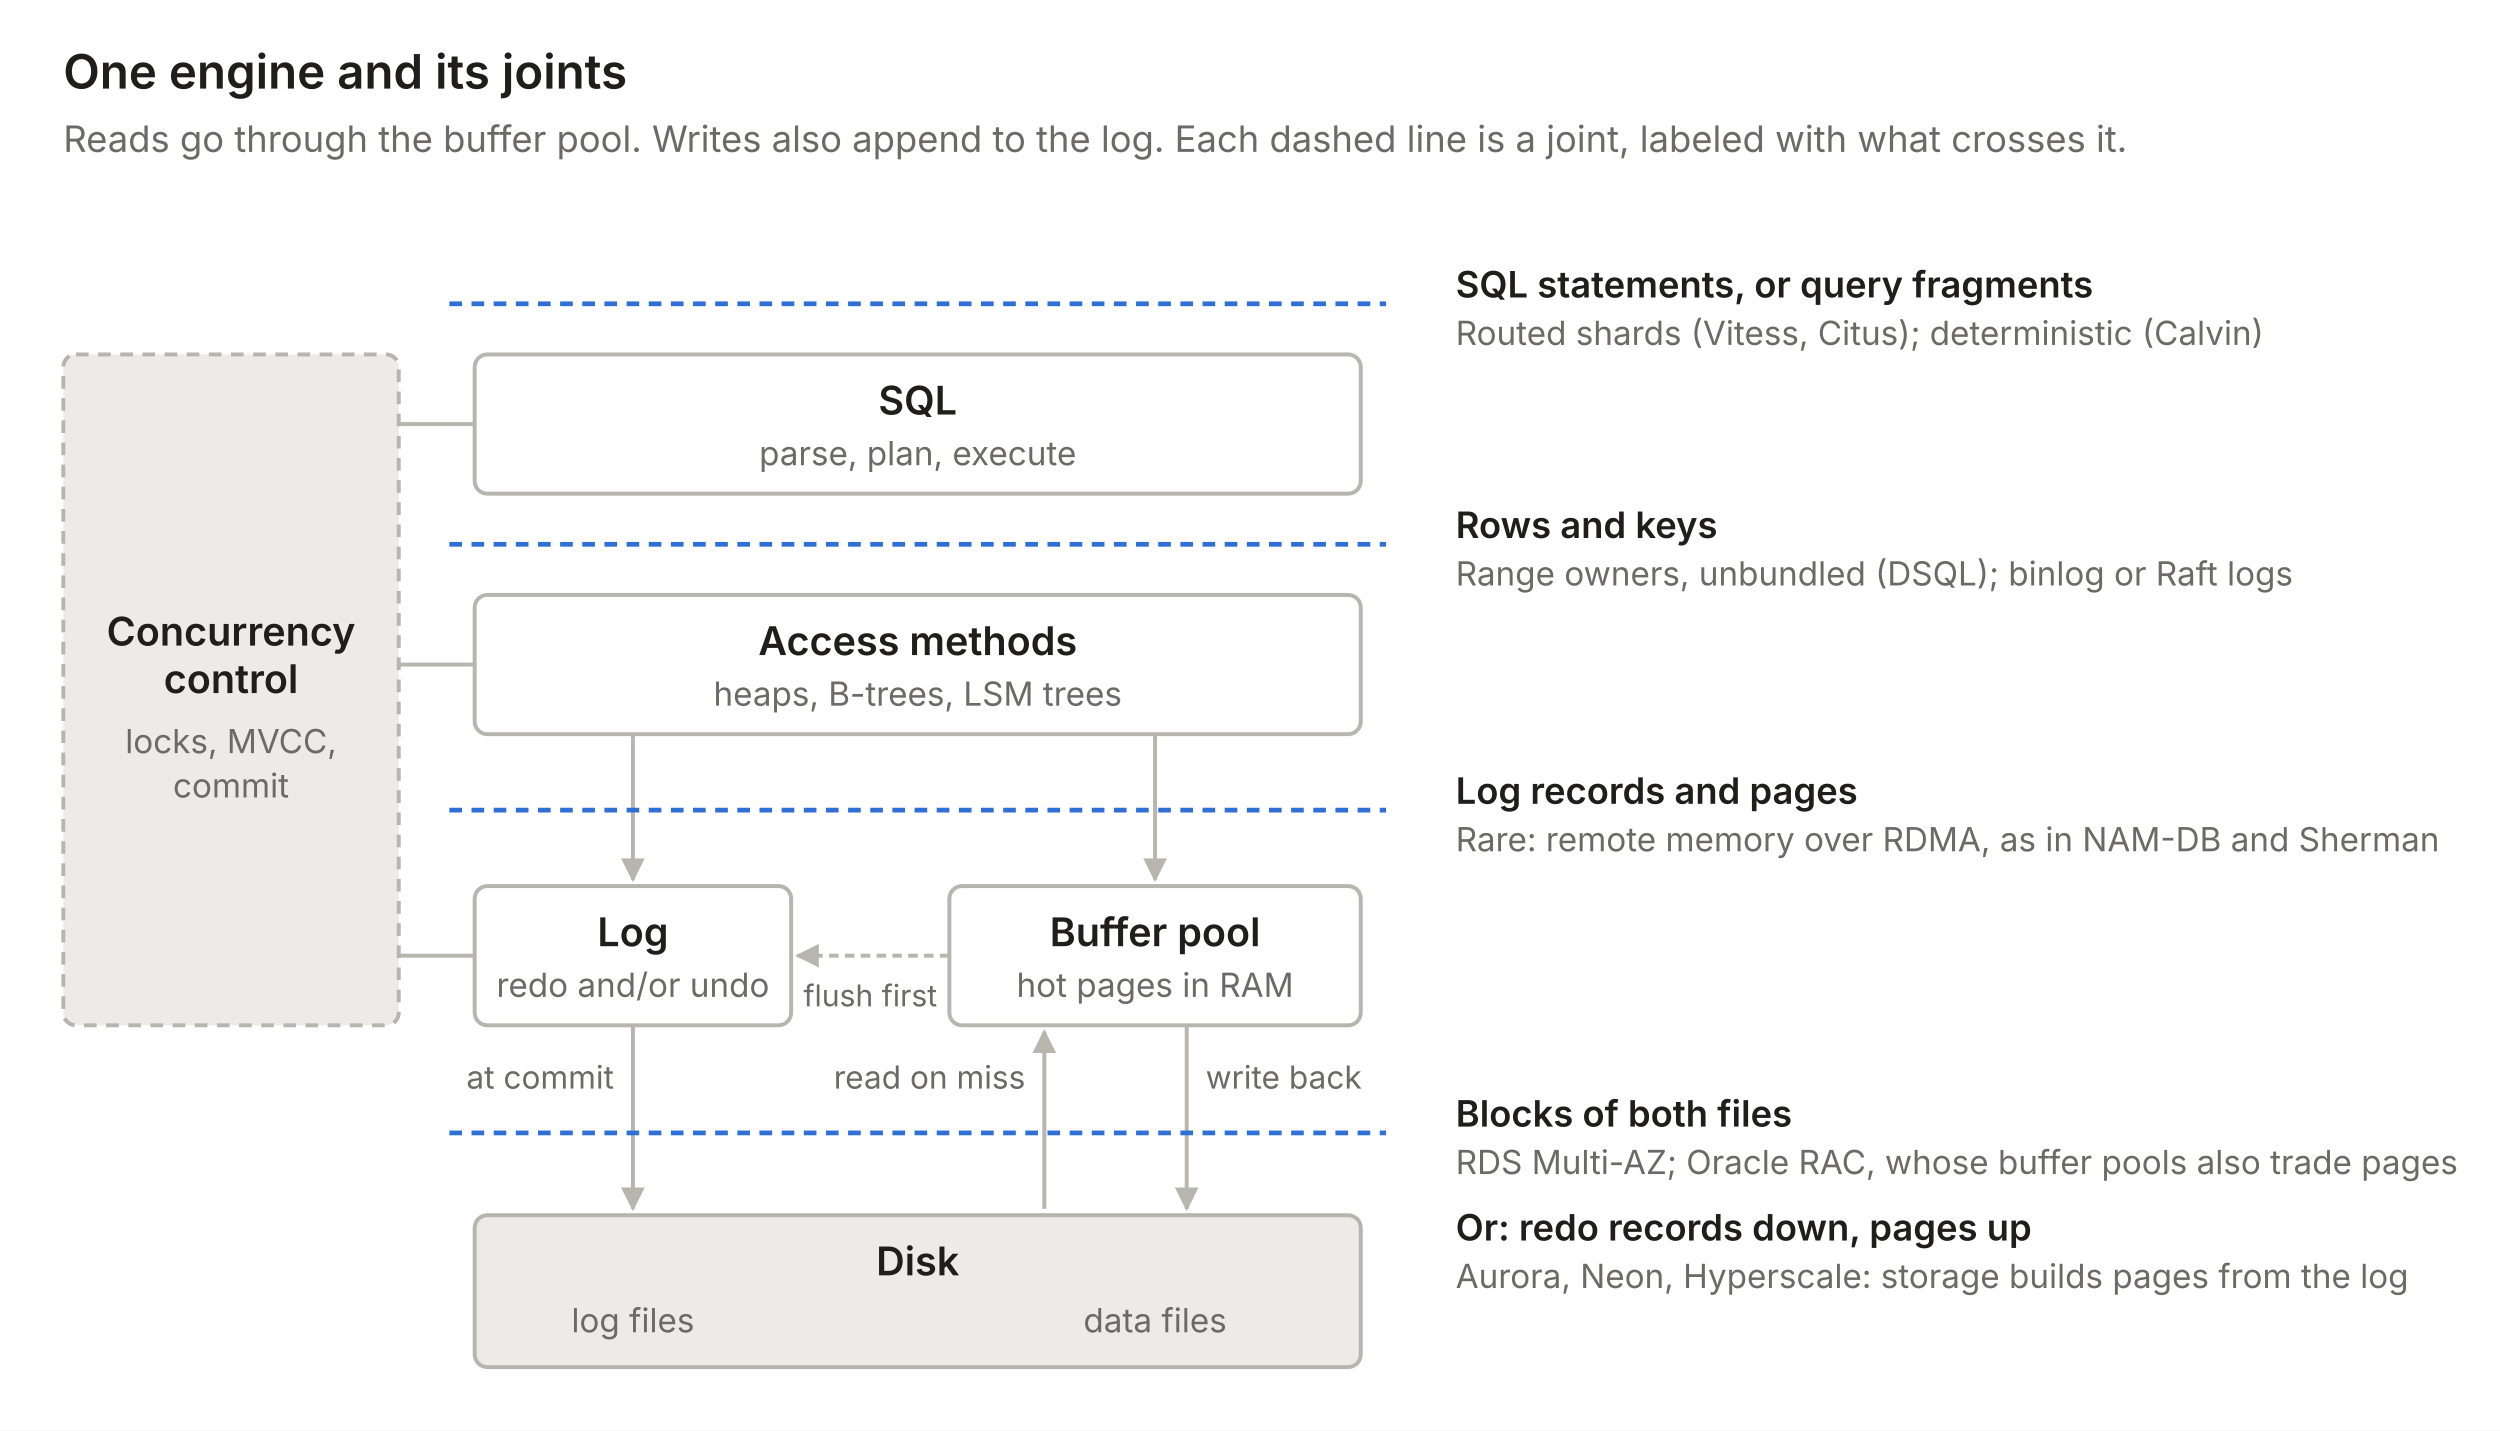
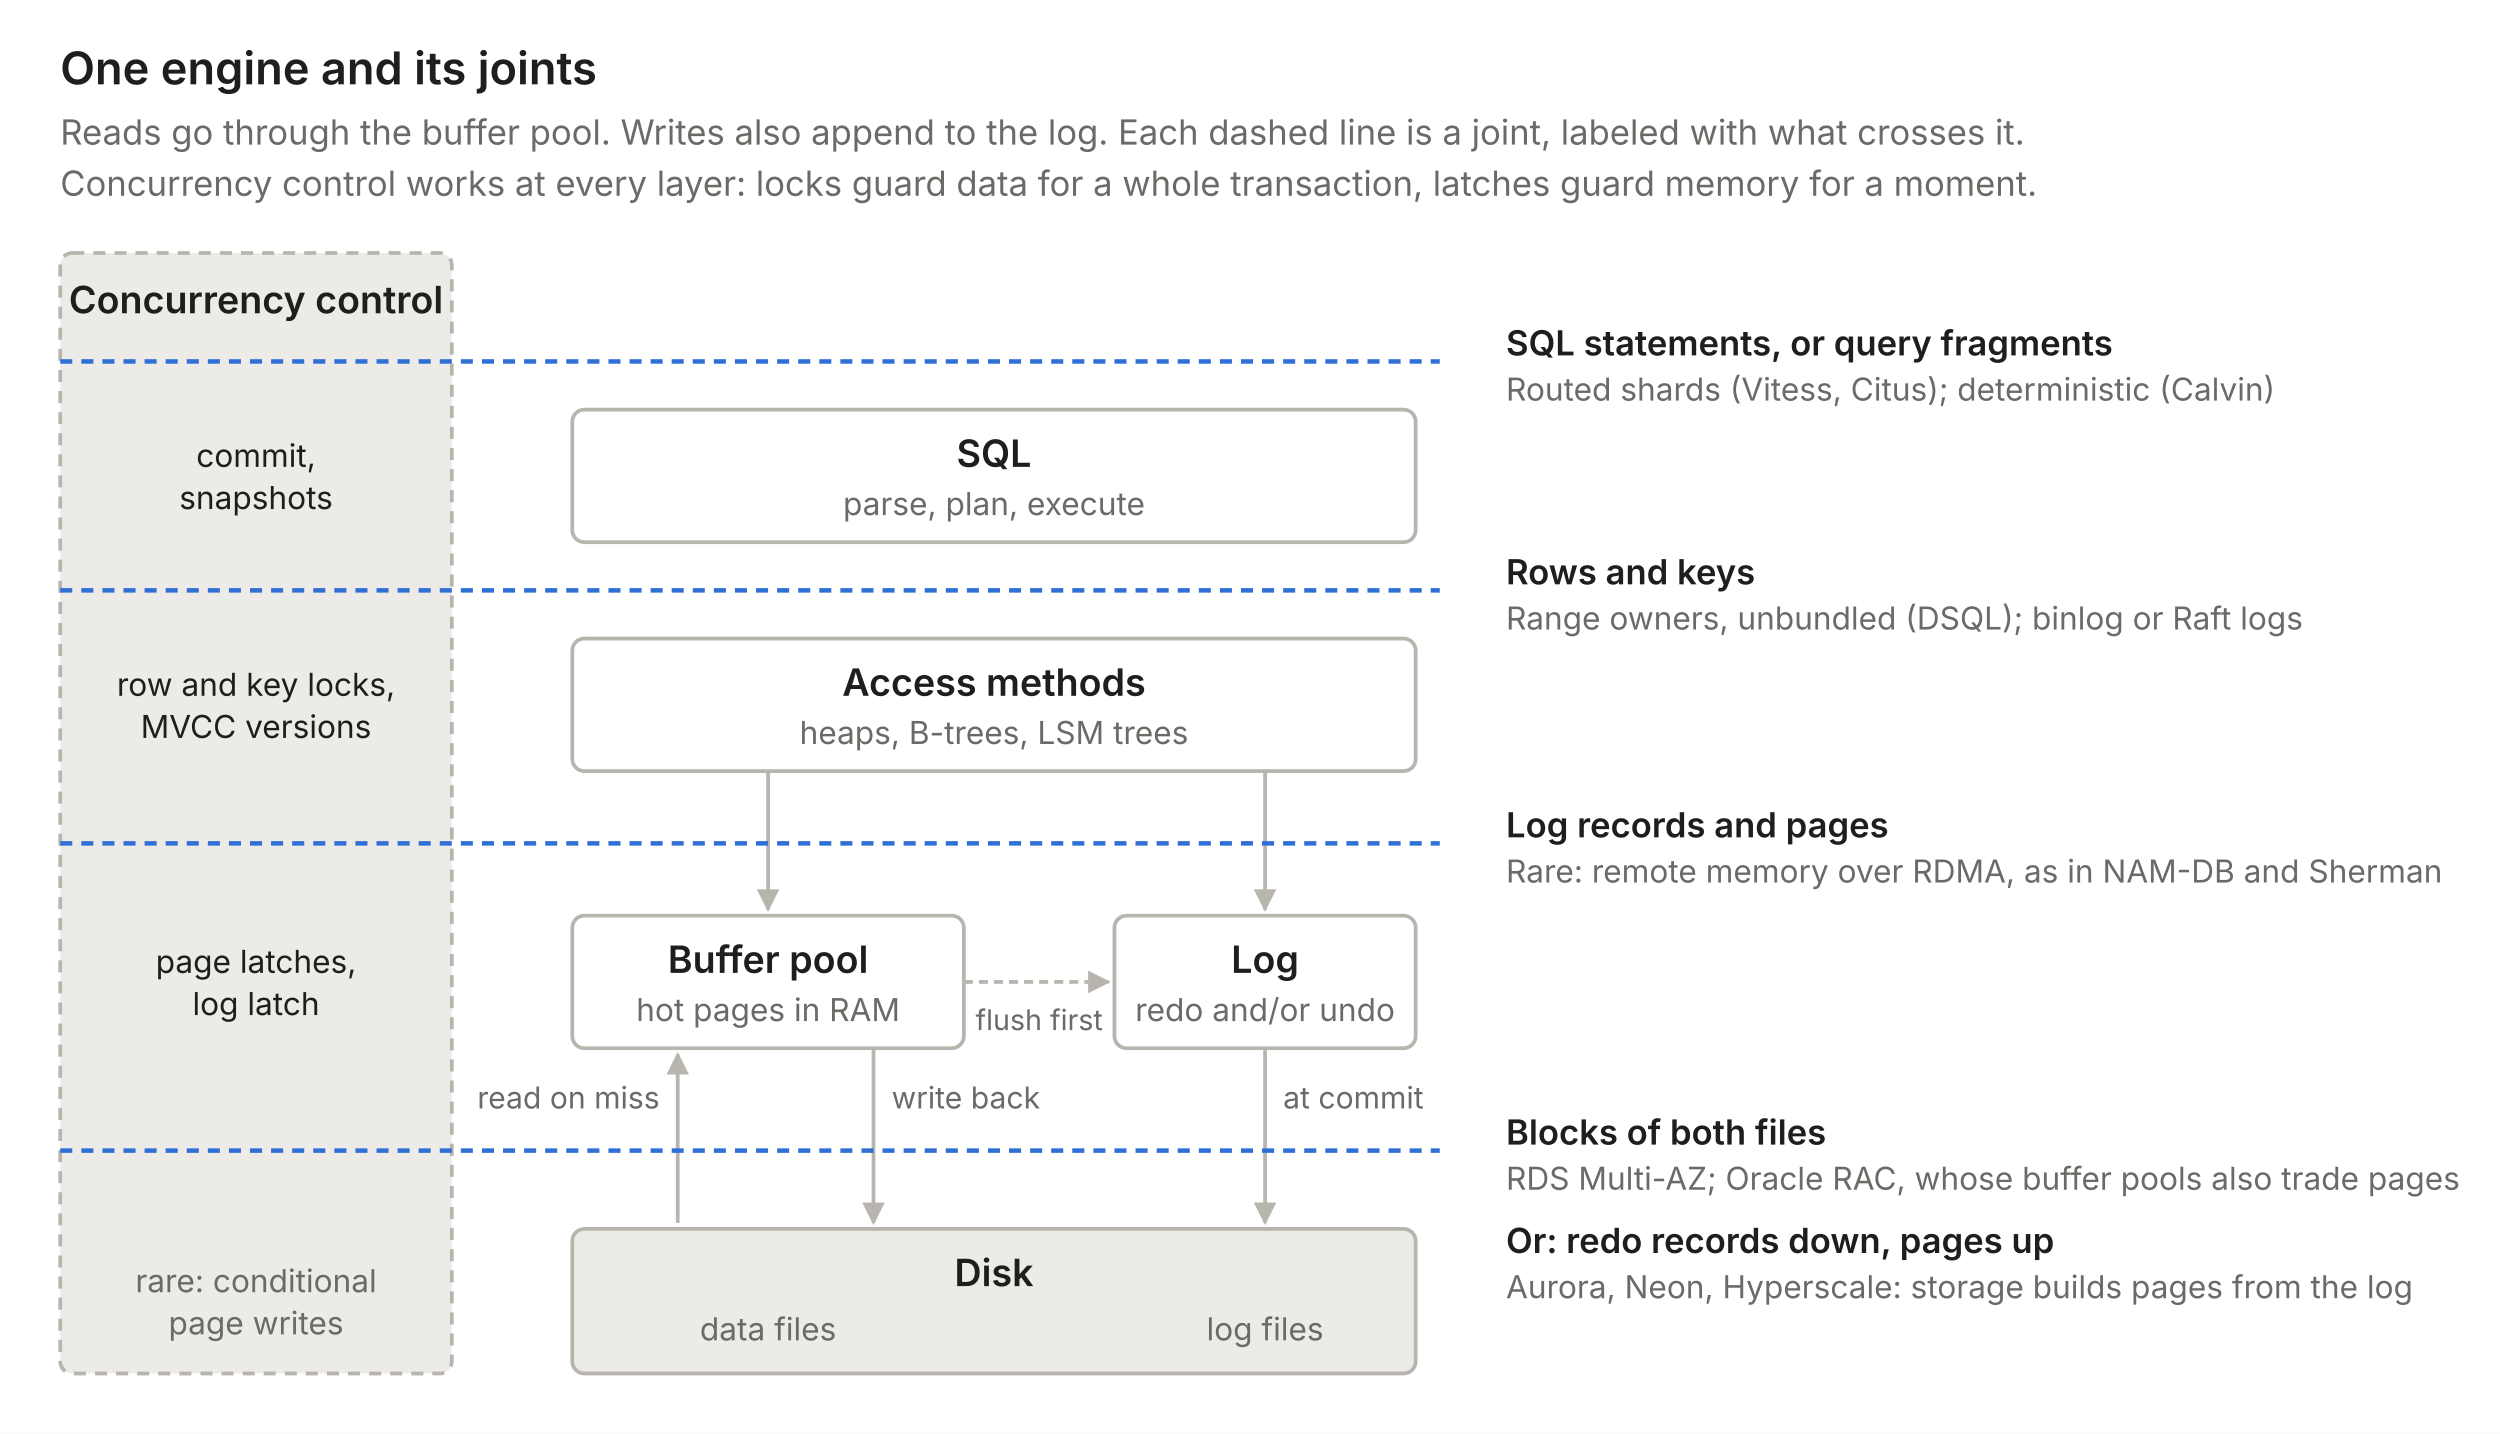
- <svg xmlns="http://www.w3.org/2000/svg" width="790" height="452" font-family="Inter, 'Helvetica Neue', Arial, sans-serif" viewBox="0 0 790 452" role="img" aria-label="A database engine: SQL over access methods, which feed two side-by-side paths to disk: the log, holding redo and/or undo records, is flushed to log files at commit, and the buffer pool reads and writes data files. Concurrency control sits beside them and touches SQL, the access methods, and the log. Dashed lines mark the joints and what crosses each." font-size="13">
+ <svg xmlns="http://www.w3.org/2000/svg" width="830" height="476" font-family="Inter, 'Helvetica Neue', Arial, sans-serif" viewBox="0 0 830 476" role="img" aria-label="A database engine: SQL over access methods, which feed two side-by-side paths to disk: the buffer pool reads and writes data files, and the log, holding redo and/or undo records, is flushed to log files at commit. Concurrency control runs beside the stack, and the joints cut it into the same rows: commit and snapshots at SQL, row and key locks and MVCC versions at the access methods, page latches and the log latch at the buffer pool and log, and, rarely, conditional page writes at the disk. Dashed lines mark the joints and what crosses each." font-size="13">
  <rect width="100%" height="100%" fill="#ffffff" />
  <defs>
    <marker id="es-arrow" viewBox="0 0 10 10" refX="9" refY="5" markerWidth="6" markerHeight="6" orient="auto-start-reverse">
      <path d="M0 0L10 5L0 10z" fill="#b8b5ae" />
    </marker>
  </defs>
  <text x="20" y="28" text-anchor="start" font-size="15" font-weight="600" fill="#1f1e1d">One engine and its joints</text>
  <text x="20" y="48" text-anchor="start" font-size="11.5" font-weight="400" fill="#6b6a66">Reads go through the buffer pool. Writes also append to the log. Each dashed line is a joint, labeled with what crosses it.</text>
-   <rect x="150" y="112" width="280" height="44" rx="4" fill="#ffffff" stroke="#b8b5ae" stroke-width="1.25" />
-   <text x="290.0" y="131" text-anchor="middle" font-size="12.5" font-weight="600" fill="#1f1e1d">SQL</text>
-   <text x="290.0" y="147" text-anchor="middle" font-size="10.5" font-weight="400" fill="#6b6a66">parse, plan, execute</text>
-   <rect x="150" y="188" width="280" height="44" rx="4" fill="#ffffff" stroke="#b8b5ae" stroke-width="1.25" />
-   <text x="290.0" y="207" text-anchor="middle" font-size="12.5" font-weight="600" fill="#1f1e1d">Access methods</text>
-   <text x="290.0" y="223" text-anchor="middle" font-size="10.5" font-weight="400" fill="#6b6a66">heaps, B-trees, LSM trees</text>
-   <rect x="150" y="280" width="100" height="44" rx="4" fill="#ffffff" stroke="#b8b5ae" stroke-width="1.25" />
-   <text x="200.0" y="299" text-anchor="middle" font-size="12.5" font-weight="600" fill="#1f1e1d">Log</text>
-   <text x="200.0" y="315" text-anchor="middle" font-size="10.5" font-weight="400" fill="#6b6a66">redo and/or undo</text>
-   <rect x="300" y="280" width="130" height="44" rx="4" fill="#ffffff" stroke="#b8b5ae" stroke-width="1.25" />
-   <text x="365.0" y="299" text-anchor="middle" font-size="12.5" font-weight="600" fill="#1f1e1d">Buffer pool</text>
-   <text x="365.0" y="315" text-anchor="middle" font-size="10.5" font-weight="400" fill="#6b6a66">hot pages in RAM</text>
-   <rect x="150" y="384" width="280" height="48" rx="4" fill="#ecebe7" stroke="#b8b5ae" stroke-width="1.25" />
-   <text x="290" y="403" text-anchor="middle" font-size="12.5" font-weight="600" fill="#1f1e1d">Disk</text>
-   <text x="200" y="421" text-anchor="middle" font-size="10.5" font-weight="400" fill="#6b6a66">log files</text>
-   <text x="365" y="421" text-anchor="middle" font-size="10.5" font-weight="400" fill="#6b6a66">data files</text>
-   <line x1="200" y1="232" x2="200" y2="278" stroke="#b8b5ae" stroke-width="1.25" marker-end="url(#es-arrow)" />
-   <line x1="365" y1="232" x2="365" y2="278" stroke="#b8b5ae" stroke-width="1.25" marker-end="url(#es-arrow)" />
-   <line x1="300" y1="302" x2="252" y2="302" stroke="#b8b5ae" stroke-width="1.25" marker-end="url(#es-arrow)" stroke-dasharray="3 2" />
-   <text x="275" y="318" text-anchor="middle" font-size="9.5" font-weight="400" fill="#6b6a66">flush first</text>
-   <line x1="200" y1="324" x2="200" y2="382" stroke="#b8b5ae" stroke-width="1.25" marker-end="url(#es-arrow)" />
-   <text x="194" y="344" text-anchor="end" font-size="10" font-weight="400" fill="#6b6a66">at commit</text>
-   <line x1="330" y1="382" x2="330" y2="326" stroke="#b8b5ae" stroke-width="1.25" marker-end="url(#es-arrow)" />
-   <text x="324" y="344" text-anchor="end" font-size="10" font-weight="400" fill="#6b6a66">read on miss</text>
-   <line x1="375" y1="324" x2="375" y2="382" stroke="#b8b5ae" stroke-width="1.25" marker-end="url(#es-arrow)" />
-   <text x="381" y="344" text-anchor="start" font-size="10" font-weight="400" fill="#6b6a66">write back</text>
-   <rect x="20" y="112" width="106" height="212" rx="4" fill="#ecebe7" stroke="#b8b5ae" stroke-width="1.25" stroke-dasharray="4 3" />
-   <text x="73" y="204" text-anchor="middle" font-size="12.5" font-weight="600" fill="#1f1e1d">Concurrency</text>
-   <text x="73" y="219" text-anchor="middle" font-size="12.5" font-weight="600" fill="#1f1e1d">control</text>
-   <text x="73" y="238" text-anchor="middle" font-size="10.5" font-weight="400" fill="#6b6a66">locks, MVCC,</text>
-   <text x="73" y="252" text-anchor="middle" font-size="10.5" font-weight="400" fill="#6b6a66">commit</text>
-   <line x1="126" y1="134" x2="150" y2="134" stroke="#b8b5ae" stroke-width="1.25" />
-   <line x1="126" y1="210" x2="150" y2="210" stroke="#b8b5ae" stroke-width="1.25" />
-   <line x1="126" y1="302" x2="150" y2="302" stroke="#b8b5ae" stroke-width="1.25" />
-   <line x1="142" y1="96" x2="438" y2="96" stroke="#2f6fd6" stroke-width="1.5" stroke-dasharray="4 3" />
-   <text x="460" y="94" text-anchor="start" font-size="11.5" font-weight="600" fill="#1f1e1d">SQL statements, or query fragments</text>
-   <text x="460" y="109" text-anchor="start" font-size="10.5" font-weight="400" fill="#6b6a66">Routed shards (Vitess, Citus); deterministic (Calvin)</text>
-   <line x1="142" y1="172" x2="438" y2="172" stroke="#2f6fd6" stroke-width="1.5" stroke-dasharray="4 3" />
-   <text x="460" y="170" text-anchor="start" font-size="11.5" font-weight="600" fill="#1f1e1d">Rows and keys</text>
-   <text x="460" y="185" text-anchor="start" font-size="10.5" font-weight="400" fill="#6b6a66">Range owners, unbundled (DSQL); binlog or Raft logs</text>
-   <line x1="142" y1="256" x2="438" y2="256" stroke="#2f6fd6" stroke-width="1.5" stroke-dasharray="4 3" />
-   <text x="460" y="254" text-anchor="start" font-size="11.5" font-weight="600" fill="#1f1e1d">Log records and pages</text>
-   <text x="460" y="269" text-anchor="start" font-size="10.5" font-weight="400" fill="#6b6a66">Rare: remote memory over RDMA, as in NAM-DB and Sherman</text>
-   <line x1="142" y1="358" x2="438" y2="358" stroke="#2f6fd6" stroke-width="1.5" stroke-dasharray="4 3" />
-   <text x="460" y="356" text-anchor="start" font-size="11.5" font-weight="600" fill="#1f1e1d">Blocks of both files</text>
-   <text x="460" y="371" text-anchor="start" font-size="10.5" font-weight="400" fill="#6b6a66">RDS Multi-AZ; Oracle RAC, whose buffer pools also trade pages</text>
-   <text x="460" y="392" text-anchor="start" font-size="11.5" font-weight="600" fill="#1f1e1d">Or: redo records down, pages up</text>
-   <text x="460" y="407" text-anchor="start" font-size="10.5" font-weight="400" fill="#6b6a66">Aurora, Neon, Hyperscale: storage builds pages from the log</text>
+   <text x="20" y="65" text-anchor="start" font-size="11.5" font-weight="400" fill="#6b6a66">Concurrency control works at every layer: locks guard data for a whole transaction, latches guard memory for a moment.</text>
+   <rect x="20" y="84" width="130" height="372" rx="4" fill="#ecebe7" stroke="#b8b5ae" stroke-width="1.25" stroke-dasharray="4 3" />
+   <text x="85" y="104" text-anchor="middle" font-size="12.5" font-weight="600" fill="#1f1e1d">Concurrency control</text>
+   <text x="85" y="155" text-anchor="middle" font-size="10.5" font-weight="400" fill="#1f1e1d">commit,</text>
+   <text x="85" y="169" text-anchor="middle" font-size="10.5" font-weight="400" fill="#1f1e1d">snapshots</text>
+   <text x="85" y="231" text-anchor="middle" font-size="10.5" font-weight="400" fill="#1f1e1d">row and key locks,</text>
+   <text x="85" y="245" text-anchor="middle" font-size="10.5" font-weight="400" fill="#1f1e1d">MVCC versions</text>
+   <text x="85" y="323" text-anchor="middle" font-size="10.5" font-weight="400" fill="#1f1e1d">page latches,</text>
+   <text x="85" y="337" text-anchor="middle" font-size="10.5" font-weight="400" fill="#1f1e1d">log latch</text>
+   <text x="85" y="429" text-anchor="middle" font-size="10.5" font-weight="400" fill="#6b6a66">rare: conditional</text>
+   <text x="85" y="443" text-anchor="middle" font-size="10.5" font-weight="400" fill="#6b6a66">page writes</text>
+   <rect x="190" y="136" width="280" height="44" rx="4" fill="#ffffff" stroke="#b8b5ae" stroke-width="1.25" />
+   <text x="330" y="155" text-anchor="middle" font-size="12.5" font-weight="600" fill="#1f1e1d">SQL</text>
+   <text x="330" y="171" text-anchor="middle" font-size="10.5" font-weight="400" fill="#6b6a66">parse, plan, execute</text>
+   <rect x="190" y="212" width="280" height="44" rx="4" fill="#ffffff" stroke="#b8b5ae" stroke-width="1.25" />
+   <text x="330" y="231" text-anchor="middle" font-size="12.5" font-weight="600" fill="#1f1e1d">Access methods</text>
+   <text x="330" y="247" text-anchor="middle" font-size="10.5" font-weight="400" fill="#6b6a66">heaps, B-trees, LSM trees</text>
+   <rect x="190" y="304" width="130" height="44" rx="4" fill="#ffffff" stroke="#b8b5ae" stroke-width="1.25" />
+   <text x="255" y="323" text-anchor="middle" font-size="12.5" font-weight="600" fill="#1f1e1d">Buffer pool</text>
+   <text x="255" y="339" text-anchor="middle" font-size="10.5" font-weight="400" fill="#6b6a66">hot pages in RAM</text>
+   <rect x="370" y="304" width="100" height="44" rx="4" fill="#ffffff" stroke="#b8b5ae" stroke-width="1.25" />
+   <text x="420" y="323" text-anchor="middle" font-size="12.5" font-weight="600" fill="#1f1e1d">Log</text>
+   <text x="420" y="339" text-anchor="middle" font-size="10.5" font-weight="400" fill="#6b6a66">redo and/or undo</text>
+   <rect x="190" y="408" width="280" height="48" rx="4" fill="#ecebe7" stroke="#b8b5ae" stroke-width="1.25" />
+   <text x="330" y="427" text-anchor="middle" font-size="12.5" font-weight="600" fill="#1f1e1d">Disk</text>
+   <text x="255" y="445" text-anchor="middle" font-size="10.5" font-weight="400" fill="#6b6a66">data files</text>
+   <text x="420" y="445" text-anchor="middle" font-size="10.5" font-weight="400" fill="#6b6a66">log files</text>
+   <line x1="255" y1="256" x2="255" y2="302" stroke="#b8b5ae" stroke-width="1.25" marker-end="url(#es-arrow)" />
+   <line x1="420" y1="256" x2="420" y2="302" stroke="#b8b5ae" stroke-width="1.25" marker-end="url(#es-arrow)" />
+   <line x1="320" y1="326" x2="368" y2="326" stroke="#b8b5ae" stroke-width="1.25" marker-end="url(#es-arrow)" stroke-dasharray="3 2" />
+   <text x="345" y="342" text-anchor="middle" font-size="9.5" font-weight="400" fill="#6b6a66">flush first</text>
+   <line x1="225" y1="406" x2="225" y2="350" stroke="#b8b5ae" stroke-width="1.25" marker-end="url(#es-arrow)" />
+   <text x="219" y="368" text-anchor="end" font-size="10" font-weight="400" fill="#6b6a66">read on miss</text>
+   <line x1="290" y1="348" x2="290" y2="406" stroke="#b8b5ae" stroke-width="1.25" marker-end="url(#es-arrow)" />
+   <text x="296" y="368" text-anchor="start" font-size="10" font-weight="400" fill="#6b6a66">write back</text>
+   <line x1="420" y1="348" x2="420" y2="406" stroke="#b8b5ae" stroke-width="1.25" marker-end="url(#es-arrow)" />
+   <text x="426" y="368" text-anchor="start" font-size="10" font-weight="400" fill="#6b6a66">at commit</text>
+   <line x1="20" y1="120" x2="478" y2="120" stroke="#2f6fd6" stroke-width="1.5" stroke-dasharray="4 3" />
+   <text x="500" y="118" text-anchor="start" font-size="11.5" font-weight="600" fill="#1f1e1d">SQL statements, or query fragments</text>
+   <text x="500" y="133" text-anchor="start" font-size="10.5" font-weight="400" fill="#6b6a66">Routed shards (Vitess, Citus); deterministic (Calvin)</text>
+   <line x1="20" y1="196" x2="478" y2="196" stroke="#2f6fd6" stroke-width="1.5" stroke-dasharray="4 3" />
+   <text x="500" y="194" text-anchor="start" font-size="11.5" font-weight="600" fill="#1f1e1d">Rows and keys</text>
+   <text x="500" y="209" text-anchor="start" font-size="10.5" font-weight="400" fill="#6b6a66">Range owners, unbundled (DSQL); binlog or Raft logs</text>
+   <line x1="20" y1="280" x2="478" y2="280" stroke="#2f6fd6" stroke-width="1.5" stroke-dasharray="4 3" />
+   <text x="500" y="278" text-anchor="start" font-size="11.5" font-weight="600" fill="#1f1e1d">Log records and pages</text>
+   <text x="500" y="293" text-anchor="start" font-size="10.5" font-weight="400" fill="#6b6a66">Rare: remote memory over RDMA, as in NAM-DB and Sherman</text>
+   <line x1="20" y1="382" x2="478" y2="382" stroke="#2f6fd6" stroke-width="1.5" stroke-dasharray="4 3" />
+   <text x="500" y="380" text-anchor="start" font-size="11.5" font-weight="600" fill="#1f1e1d">Blocks of both files</text>
+   <text x="500" y="395" text-anchor="start" font-size="10.5" font-weight="400" fill="#6b6a66">RDS Multi-AZ; Oracle RAC, whose buffer pools also trade pages</text>
+   <text x="500" y="416" text-anchor="start" font-size="11.5" font-weight="600" fill="#1f1e1d">Or: redo records down, pages up</text>
+   <text x="500" y="431" text-anchor="start" font-size="10.5" font-weight="400" fill="#6b6a66">Aurora, Neon, Hyperscale: storage builds pages from the log</text>
</svg>
